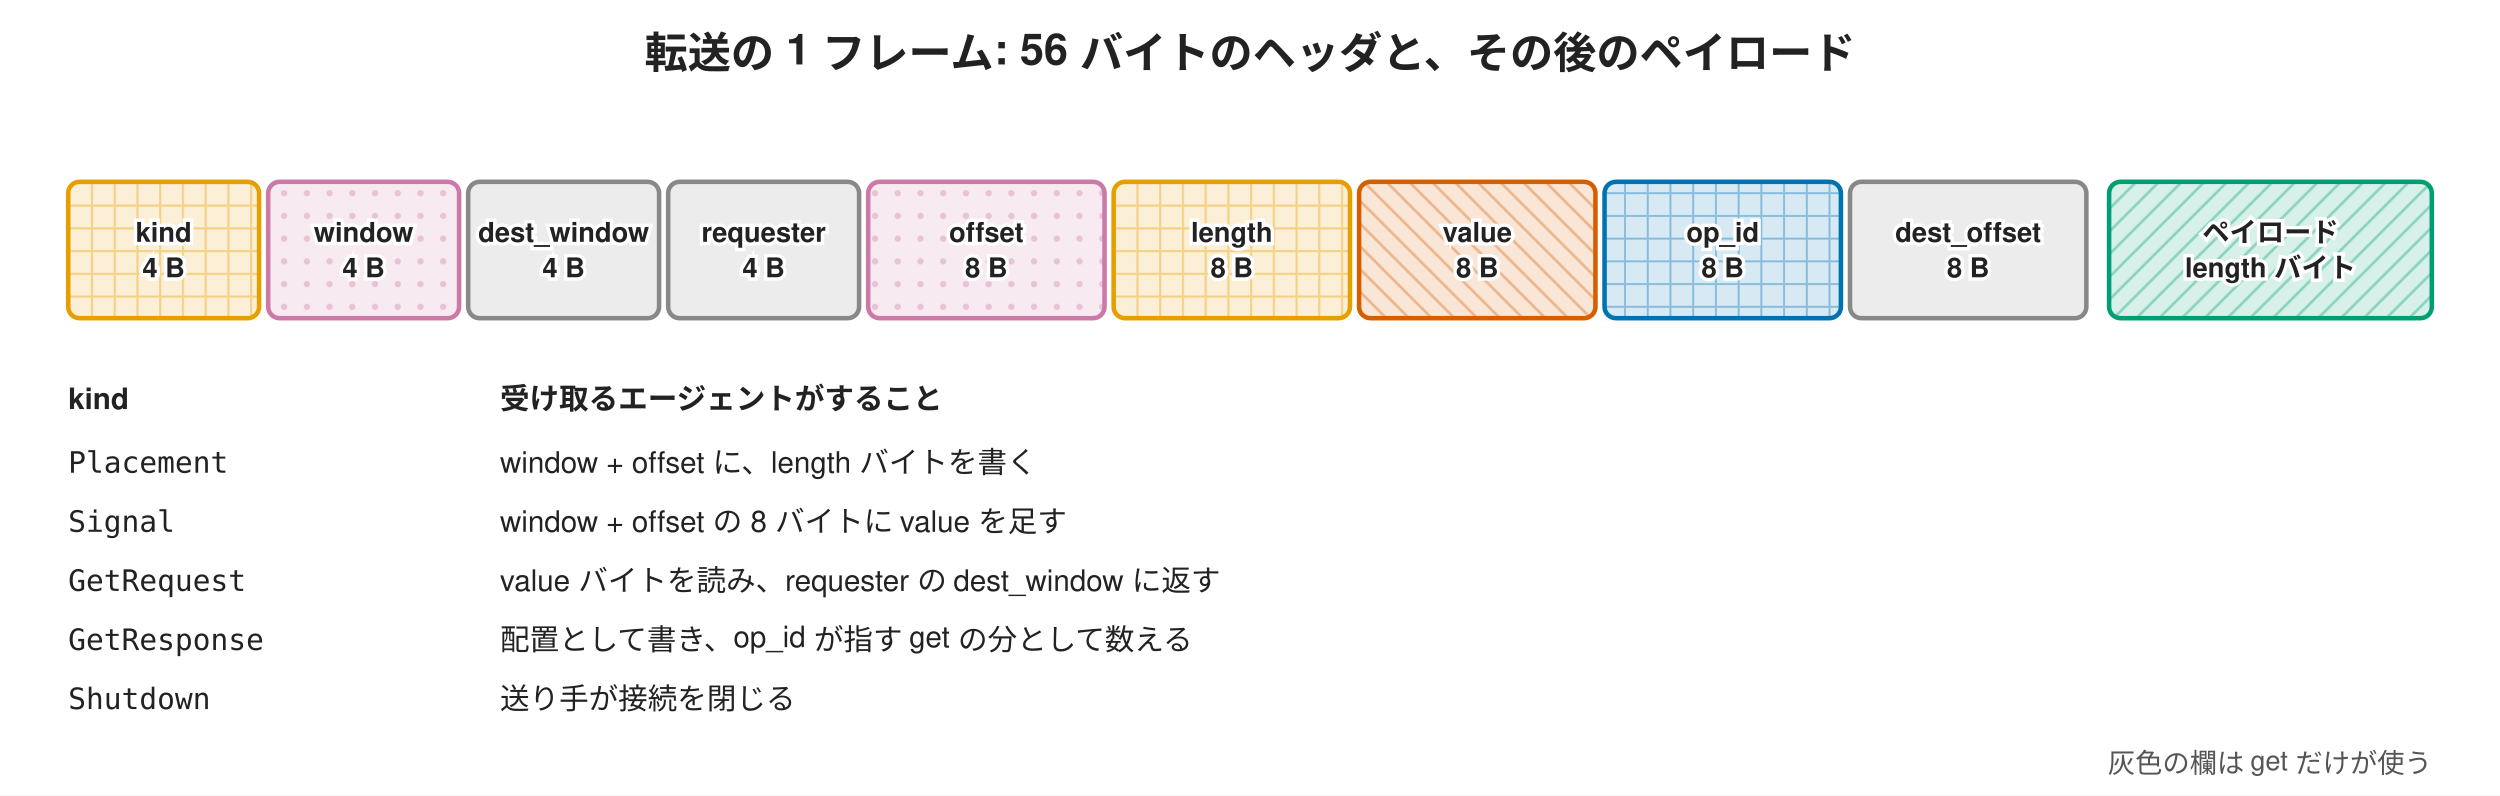
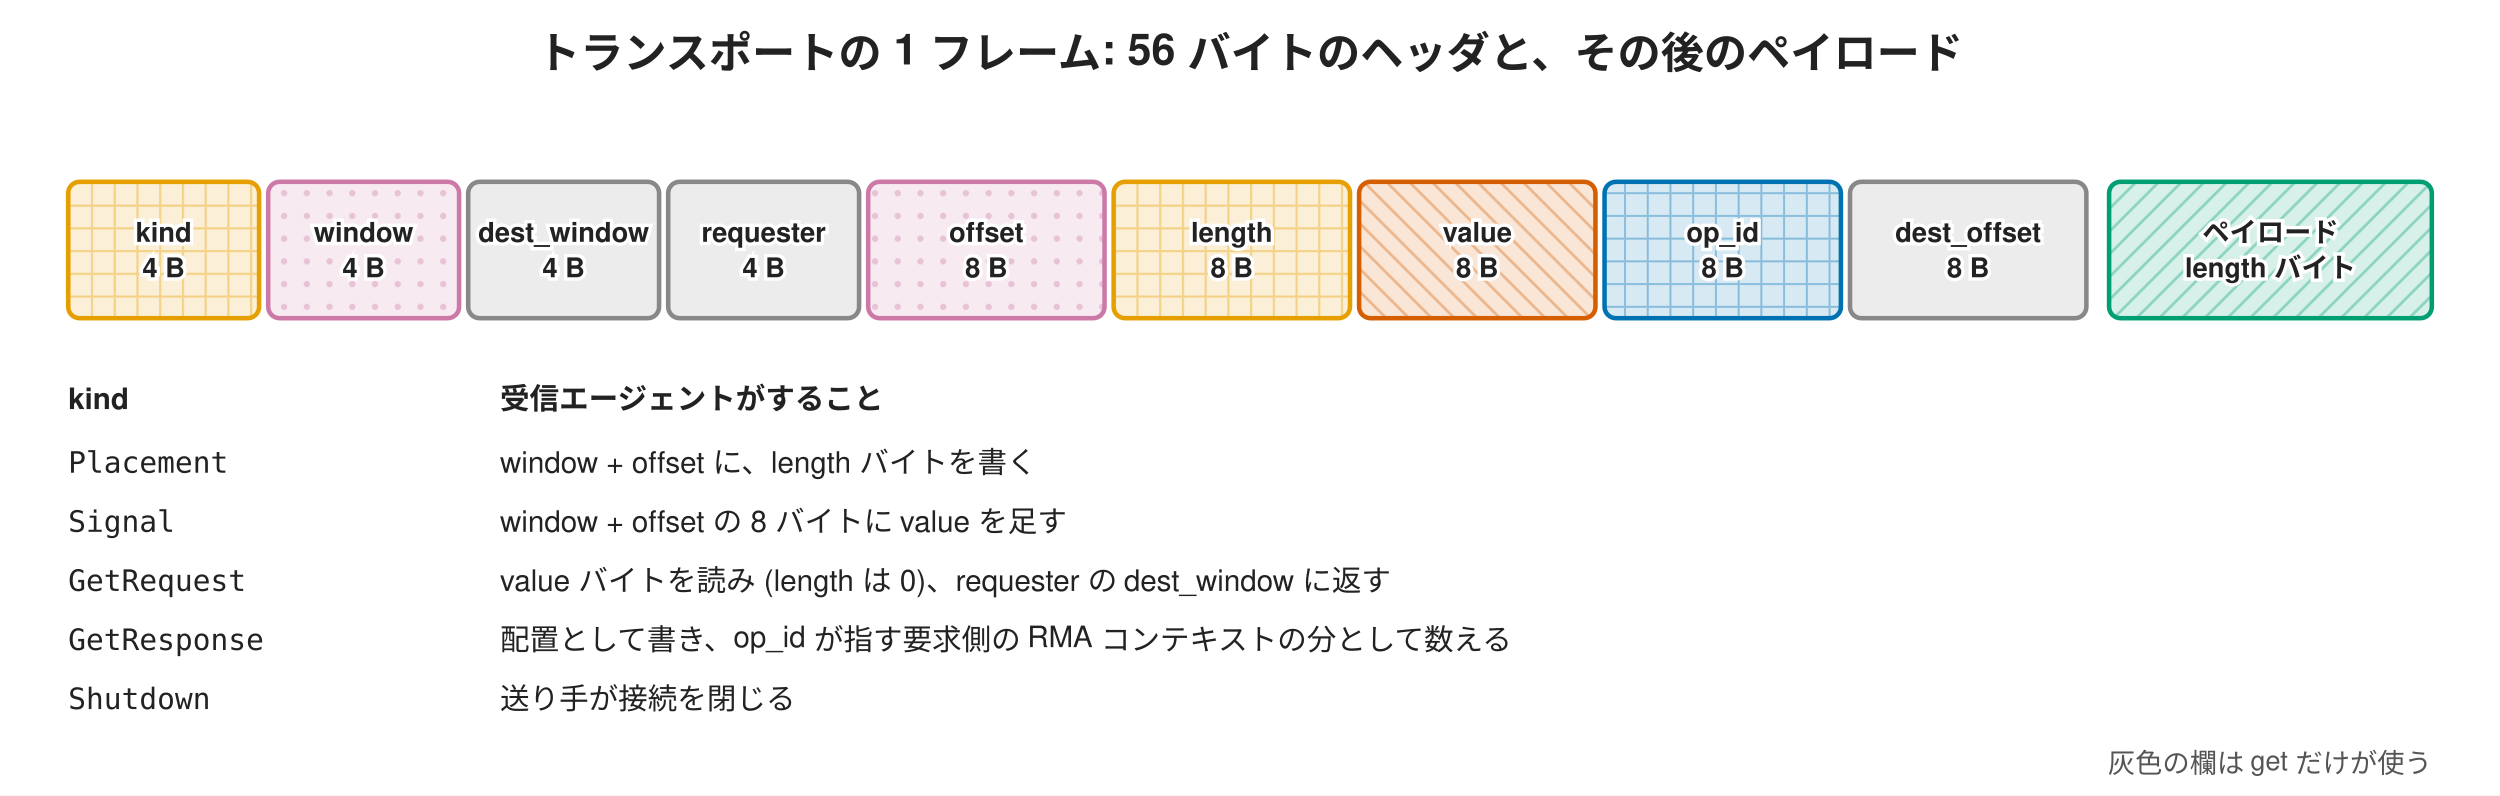
<svg xmlns="http://www.w3.org/2000/svg" width="1100" height="350" viewBox="0 0 1100 350">
  <defs>
    <pattern id="p-wire" width="10" height="10" patternUnits="userSpaceOnUse">
      <g stroke="#E69F00" opacity="0.35">
        <path d="M0,0.5 h10 M0.5,0 v10" stroke-width="1.0" />
      </g>
    </pattern>
    <pattern id="p-target" width="10" height="10" patternUnits="userSpaceOnUse">
      <g stroke="#CC79A7" opacity="0.35">
        <circle cx="5" cy="5" r="1.4" stroke="none" fill="#CC79A7" />
      </g>
    </pattern>
    <pattern id="p-sig" width="10" height="10" patternUnits="userSpaceOnUse">
      <g stroke="#D55E00" opacity="0.35">
        <path d="M-2,8 l4,4 M0,0 l10,10 M8,-2 l4,4" stroke-width="1.2" />
      </g>
    </pattern>
    <pattern id="p-nccl" width="10" height="10" patternUnits="userSpaceOnUse">
      <g stroke="#0072B2" opacity="0.35">
        <path d="M0,5 h10 M5,0 v10" stroke-width="0.9" />
      </g>
    </pattern>
    <pattern id="p-sim" width="10" height="10" patternUnits="userSpaceOnUse">
      <g stroke="#009E73" opacity="0.35">
        <path d="M-2,2 l4,-4 M0,10 l10,-10 M8,12 l4,-4" stroke-width="1.2" />
      </g>
    </pattern>
  </defs>
  <rect x="0" y="0" width="1100" height="350" fill="#FFFFFF" />
-   <text x="550.0" y="30.0" font-family="Helvetica, Arial, 'Hiragino Sans', 'Hiragino Kaku Gothic ProN', 'Noto Sans CJK JP', 'Noto Sans JP', sans-serif" font-size="19" font-weight="bold" text-anchor="middle" fill="#222222">転送の 1 フレーム: 56 バイトのヘッダと、その後のペイロード</text>
+   <text x="550.0" y="30.0" font-family="Helvetica, Arial, 'Hiragino Sans', 'Hiragino Kaku Gothic ProN', 'Noto Sans CJK JP', 'Noto Sans JP', sans-serif" font-size="19" font-weight="bold" text-anchor="middle" fill="#222222">トランスポートの 1 フレーム: 56 バイトのヘッダと、その後のペイロード</text>
  <rect x="30" y="80" width="84" height="60" rx="5" fill="#E69F00" fill-opacity="0.16" stroke="#E69F00" stroke-width="2" />
  <rect x="30" y="80" width="84" height="60" rx="5" fill="url(#p-wire)" />
  <text x="72.0" y="106.4" font-family="Helvetica, Arial, 'Hiragino Sans', 'Hiragino Kaku Gothic ProN', 'Noto Sans CJK JP', 'Noto Sans JP', sans-serif" font-size="12" font-weight="bold" text-anchor="middle" fill="#222222" stroke="#FFFFFF" stroke-width="3" paint-order="stroke">kind</text>
  <text x="72.0" y="122.0" font-family="Helvetica, Arial, 'Hiragino Sans', 'Hiragino Kaku Gothic ProN', 'Noto Sans CJK JP', 'Noto Sans JP', sans-serif" font-size="12" font-weight="bold" text-anchor="middle" fill="#222222" stroke="#FFFFFF" stroke-width="3" paint-order="stroke">4 B</text>
  <rect x="118" y="80" width="84" height="60" rx="5" fill="#CC79A7" fill-opacity="0.16" stroke="#CC79A7" stroke-width="2" />
  <rect x="118" y="80" width="84" height="60" rx="5" fill="url(#p-target)" />
  <text x="160.0" y="106.4" font-family="Helvetica, Arial, 'Hiragino Sans', 'Hiragino Kaku Gothic ProN', 'Noto Sans CJK JP', 'Noto Sans JP', sans-serif" font-size="12" font-weight="bold" text-anchor="middle" fill="#222222" stroke="#FFFFFF" stroke-width="3" paint-order="stroke">window</text>
  <text x="160.0" y="122.0" font-family="Helvetica, Arial, 'Hiragino Sans', 'Hiragino Kaku Gothic ProN', 'Noto Sans CJK JP', 'Noto Sans JP', sans-serif" font-size="12" font-weight="bold" text-anchor="middle" fill="#222222" stroke="#FFFFFF" stroke-width="3" paint-order="stroke">4 B</text>
  <rect x="206" y="80" width="84" height="60" rx="5" fill="#888888" fill-opacity="0.16" stroke="#888888" stroke-width="2" />
  <text x="248.0" y="106.4" font-family="Helvetica, Arial, 'Hiragino Sans', 'Hiragino Kaku Gothic ProN', 'Noto Sans CJK JP', 'Noto Sans JP', sans-serif" font-size="12" font-weight="bold" text-anchor="middle" fill="#222222" stroke="#FFFFFF" stroke-width="3" paint-order="stroke">dest_window</text>
  <text x="248.0" y="122.0" font-family="Helvetica, Arial, 'Hiragino Sans', 'Hiragino Kaku Gothic ProN', 'Noto Sans CJK JP', 'Noto Sans JP', sans-serif" font-size="12" font-weight="bold" text-anchor="middle" fill="#222222" stroke="#FFFFFF" stroke-width="3" paint-order="stroke">4 B</text>
  <rect x="294" y="80" width="84" height="60" rx="5" fill="#888888" fill-opacity="0.16" stroke="#888888" stroke-width="2" />
  <text x="336.0" y="106.4" font-family="Helvetica, Arial, 'Hiragino Sans', 'Hiragino Kaku Gothic ProN', 'Noto Sans CJK JP', 'Noto Sans JP', sans-serif" font-size="12" font-weight="bold" text-anchor="middle" fill="#222222" stroke="#FFFFFF" stroke-width="3" paint-order="stroke">requester</text>
  <text x="336.0" y="122.0" font-family="Helvetica, Arial, 'Hiragino Sans', 'Hiragino Kaku Gothic ProN', 'Noto Sans CJK JP', 'Noto Sans JP', sans-serif" font-size="12" font-weight="bold" text-anchor="middle" fill="#222222" stroke="#FFFFFF" stroke-width="3" paint-order="stroke">4 B</text>
  <rect x="382" y="80" width="104" height="60" rx="5" fill="#CC79A7" fill-opacity="0.16" stroke="#CC79A7" stroke-width="2" />
  <rect x="382" y="80" width="104" height="60" rx="5" fill="url(#p-target)" />
  <text x="434.0" y="106.4" font-family="Helvetica, Arial, 'Hiragino Sans', 'Hiragino Kaku Gothic ProN', 'Noto Sans CJK JP', 'Noto Sans JP', sans-serif" font-size="12" font-weight="bold" text-anchor="middle" fill="#222222" stroke="#FFFFFF" stroke-width="3" paint-order="stroke">offset</text>
  <text x="434.0" y="122.0" font-family="Helvetica, Arial, 'Hiragino Sans', 'Hiragino Kaku Gothic ProN', 'Noto Sans CJK JP', 'Noto Sans JP', sans-serif" font-size="12" font-weight="bold" text-anchor="middle" fill="#222222" stroke="#FFFFFF" stroke-width="3" paint-order="stroke">8 B</text>
  <rect x="490" y="80" width="104" height="60" rx="5" fill="#E69F00" fill-opacity="0.16" stroke="#E69F00" stroke-width="2" />
  <rect x="490" y="80" width="104" height="60" rx="5" fill="url(#p-wire)" />
  <text x="542.0" y="106.4" font-family="Helvetica, Arial, 'Hiragino Sans', 'Hiragino Kaku Gothic ProN', 'Noto Sans CJK JP', 'Noto Sans JP', sans-serif" font-size="12" font-weight="bold" text-anchor="middle" fill="#222222" stroke="#FFFFFF" stroke-width="3" paint-order="stroke">length</text>
  <text x="542.0" y="122.0" font-family="Helvetica, Arial, 'Hiragino Sans', 'Hiragino Kaku Gothic ProN', 'Noto Sans CJK JP', 'Noto Sans JP', sans-serif" font-size="12" font-weight="bold" text-anchor="middle" fill="#222222" stroke="#FFFFFF" stroke-width="3" paint-order="stroke">8 B</text>
  <rect x="598" y="80" width="104" height="60" rx="5" fill="#D55E00" fill-opacity="0.16" stroke="#D55E00" stroke-width="2" />
  <rect x="598" y="80" width="104" height="60" rx="5" fill="url(#p-sig)" />
  <text x="650.0" y="106.4" font-family="Helvetica, Arial, 'Hiragino Sans', 'Hiragino Kaku Gothic ProN', 'Noto Sans CJK JP', 'Noto Sans JP', sans-serif" font-size="12" font-weight="bold" text-anchor="middle" fill="#222222" stroke="#FFFFFF" stroke-width="3" paint-order="stroke">value</text>
  <text x="650.0" y="122.0" font-family="Helvetica, Arial, 'Hiragino Sans', 'Hiragino Kaku Gothic ProN', 'Noto Sans CJK JP', 'Noto Sans JP', sans-serif" font-size="12" font-weight="bold" text-anchor="middle" fill="#222222" stroke="#FFFFFF" stroke-width="3" paint-order="stroke">8 B</text>
  <rect x="706" y="80" width="104" height="60" rx="5" fill="#0072B2" fill-opacity="0.16" stroke="#0072B2" stroke-width="2" />
  <rect x="706" y="80" width="104" height="60" rx="5" fill="url(#p-nccl)" />
  <text x="758.0" y="106.4" font-family="Helvetica, Arial, 'Hiragino Sans', 'Hiragino Kaku Gothic ProN', 'Noto Sans CJK JP', 'Noto Sans JP', sans-serif" font-size="12" font-weight="bold" text-anchor="middle" fill="#222222" stroke="#FFFFFF" stroke-width="3" paint-order="stroke">op_id</text>
  <text x="758.0" y="122.0" font-family="Helvetica, Arial, 'Hiragino Sans', 'Hiragino Kaku Gothic ProN', 'Noto Sans CJK JP', 'Noto Sans JP', sans-serif" font-size="12" font-weight="bold" text-anchor="middle" fill="#222222" stroke="#FFFFFF" stroke-width="3" paint-order="stroke">8 B</text>
  <rect x="814" y="80" width="104" height="60" rx="5" fill="#888888" fill-opacity="0.16" stroke="#888888" stroke-width="2" />
  <text x="866.0" y="106.4" font-family="Helvetica, Arial, 'Hiragino Sans', 'Hiragino Kaku Gothic ProN', 'Noto Sans CJK JP', 'Noto Sans JP', sans-serif" font-size="12" font-weight="bold" text-anchor="middle" fill="#222222" stroke="#FFFFFF" stroke-width="3" paint-order="stroke">dest_offset</text>
  <text x="866.0" y="122.0" font-family="Helvetica, Arial, 'Hiragino Sans', 'Hiragino Kaku Gothic ProN', 'Noto Sans CJK JP', 'Noto Sans JP', sans-serif" font-size="12" font-weight="bold" text-anchor="middle" fill="#222222" stroke="#FFFFFF" stroke-width="3" paint-order="stroke">8 B</text>
  <rect x="928" y="80" width="142" height="60" rx="5" fill="#009E73" fill-opacity="0.16" stroke="#009E73" stroke-width="2" />
  <rect x="928" y="80" width="142" height="60" rx="5" fill="url(#p-sim)" />
  <text x="999.0" y="106.4" font-family="Helvetica, Arial, 'Hiragino Sans', 'Hiragino Kaku Gothic ProN', 'Noto Sans CJK JP', 'Noto Sans JP', sans-serif" font-size="12" font-weight="bold" text-anchor="middle" fill="#222222" stroke="#FFFFFF" stroke-width="3" paint-order="stroke">ペイロード</text>
  <text x="999.0" y="122.0" font-family="Helvetica, Arial, 'Hiragino Sans', 'Hiragino Kaku Gothic ProN', 'Noto Sans CJK JP', 'Noto Sans JP', sans-serif" font-size="12" font-weight="bold" text-anchor="middle" fill="#222222" stroke="#FFFFFF" stroke-width="3" paint-order="stroke">length バイト</text>
  <text x="30.0" y="180.0" font-family="Helvetica, Arial, 'Hiragino Sans', 'Hiragino Kaku Gothic ProN', 'Noto Sans CJK JP', 'Noto Sans JP', sans-serif" font-size="13" font-weight="bold" text-anchor="start" fill="#222222">kind</text>
-   <text x="220.0" y="180.0" font-family="Helvetica, Arial, 'Hiragino Sans', 'Hiragino Kaku Gothic ProN', 'Noto Sans CJK JP', 'Noto Sans JP', sans-serif" font-size="13" font-weight="bold" text-anchor="start" fill="#222222">受け取るエージェントがすること</text>
+   <text x="220.0" y="180.0" font-family="Helvetica, Arial, 'Hiragino Sans', 'Hiragino Kaku Gothic ProN', 'Noto Sans CJK JP', 'Noto Sans JP', sans-serif" font-size="13" font-weight="bold" text-anchor="start" fill="#222222">受信エージェントがすること</text>
  <text x="30.0" y="208.0" font-family="Menlo, Consolas, 'DejaVu Sans Mono', monospace" font-size="13" font-weight="normal" text-anchor="start" fill="#222222">Placement</text>
  <text x="220.0" y="208.0" font-family="Helvetica, Arial, 'Hiragino Sans', 'Hiragino Kaku Gothic ProN', 'Noto Sans CJK JP', 'Noto Sans JP', sans-serif" font-size="13" font-weight="normal" text-anchor="start" fill="#222222">window + offset に、length バイトを書く</text>
  <text x="30.0" y="234.0" font-family="Menlo, Consolas, 'DejaVu Sans Mono', monospace" font-size="13" font-weight="normal" text-anchor="start" fill="#222222">Signal</text>
  <text x="220.0" y="234.0" font-family="Helvetica, Arial, 'Hiragino Sans', 'Hiragino Kaku Gothic ProN', 'Noto Sans CJK JP', 'Noto Sans JP', sans-serif" font-size="13" font-weight="normal" text-anchor="start" fill="#222222">window + offset の 8 バイトに value を足す</text>
  <text x="30.0" y="260.0" font-family="Menlo, Consolas, 'DejaVu Sans Mono', monospace" font-size="13" font-weight="normal" text-anchor="start" fill="#222222">GetRequest</text>
-   <text x="220.0" y="260.0" font-family="Helvetica, Arial, 'Hiragino Sans', 'Hiragino Kaku Gothic ProN', 'Noto Sans CJK JP', 'Noto Sans JP', sans-serif" font-size="13" font-weight="normal" text-anchor="start" fill="#222222">value バイトを読み、requester の dest_window に返す</text>
+   <text x="220.0" y="260.0" font-family="Helvetica, Arial, 'Hiragino Sans', 'Hiragino Kaku Gothic ProN', 'Noto Sans CJK JP', 'Noto Sans JP', sans-serif" font-size="13" font-weight="normal" text-anchor="start" fill="#222222">value バイトを読み (length は 0)、requester の dest_window に返す</text>
  <text x="30.0" y="286.0" font-family="Menlo, Consolas, 'DejaVu Sans Mono', monospace" font-size="13" font-weight="normal" text-anchor="start" fill="#222222">GetResponse</text>
-   <text x="220.0" y="286.0" font-family="Helvetica, Arial, 'Hiragino Sans', 'Hiragino Kaku Gothic ProN', 'Noto Sans CJK JP', 'Noto Sans JP', sans-serif" font-size="13" font-weight="normal" text-anchor="start" fill="#222222">配置として書き、op_id が指す get の分として数える</text>
+   <text x="220.0" y="286.0" font-family="Helvetica, Arial, 'Hiragino Sans', 'Hiragino Kaku Gothic ProN', 'Noto Sans CJK JP', 'Noto Sans JP', sans-serif" font-size="13" font-weight="normal" text-anchor="start" fill="#222222">配置として書き、op_id が指す要求側の RMA コンテキストの分として数える</text>
  <text x="30.0" y="312.0" font-family="Menlo, Consolas, 'DejaVu Sans Mono', monospace" font-size="13" font-weight="normal" text-anchor="start" fill="#222222">Shutdown</text>
  <text x="220.0" y="312.0" font-family="Helvetica, Arial, 'Hiragino Sans', 'Hiragino Kaku Gothic ProN', 'Noto Sans CJK JP', 'Noto Sans JP', sans-serif" font-size="13" font-weight="normal" text-anchor="start" fill="#222222">送り手が接続を閉じる</text>
  <text x="1070.0" y="340.0" font-family="Helvetica, Arial, 'Hiragino Sans', 'Hiragino Kaku Gothic ProN', 'Noto Sans CJK JP', 'Noto Sans JP', sans-serif" font-size="12" font-weight="normal" text-anchor="end" fill="#555555">灰色の欄は get だけが使う</text>
</svg>
